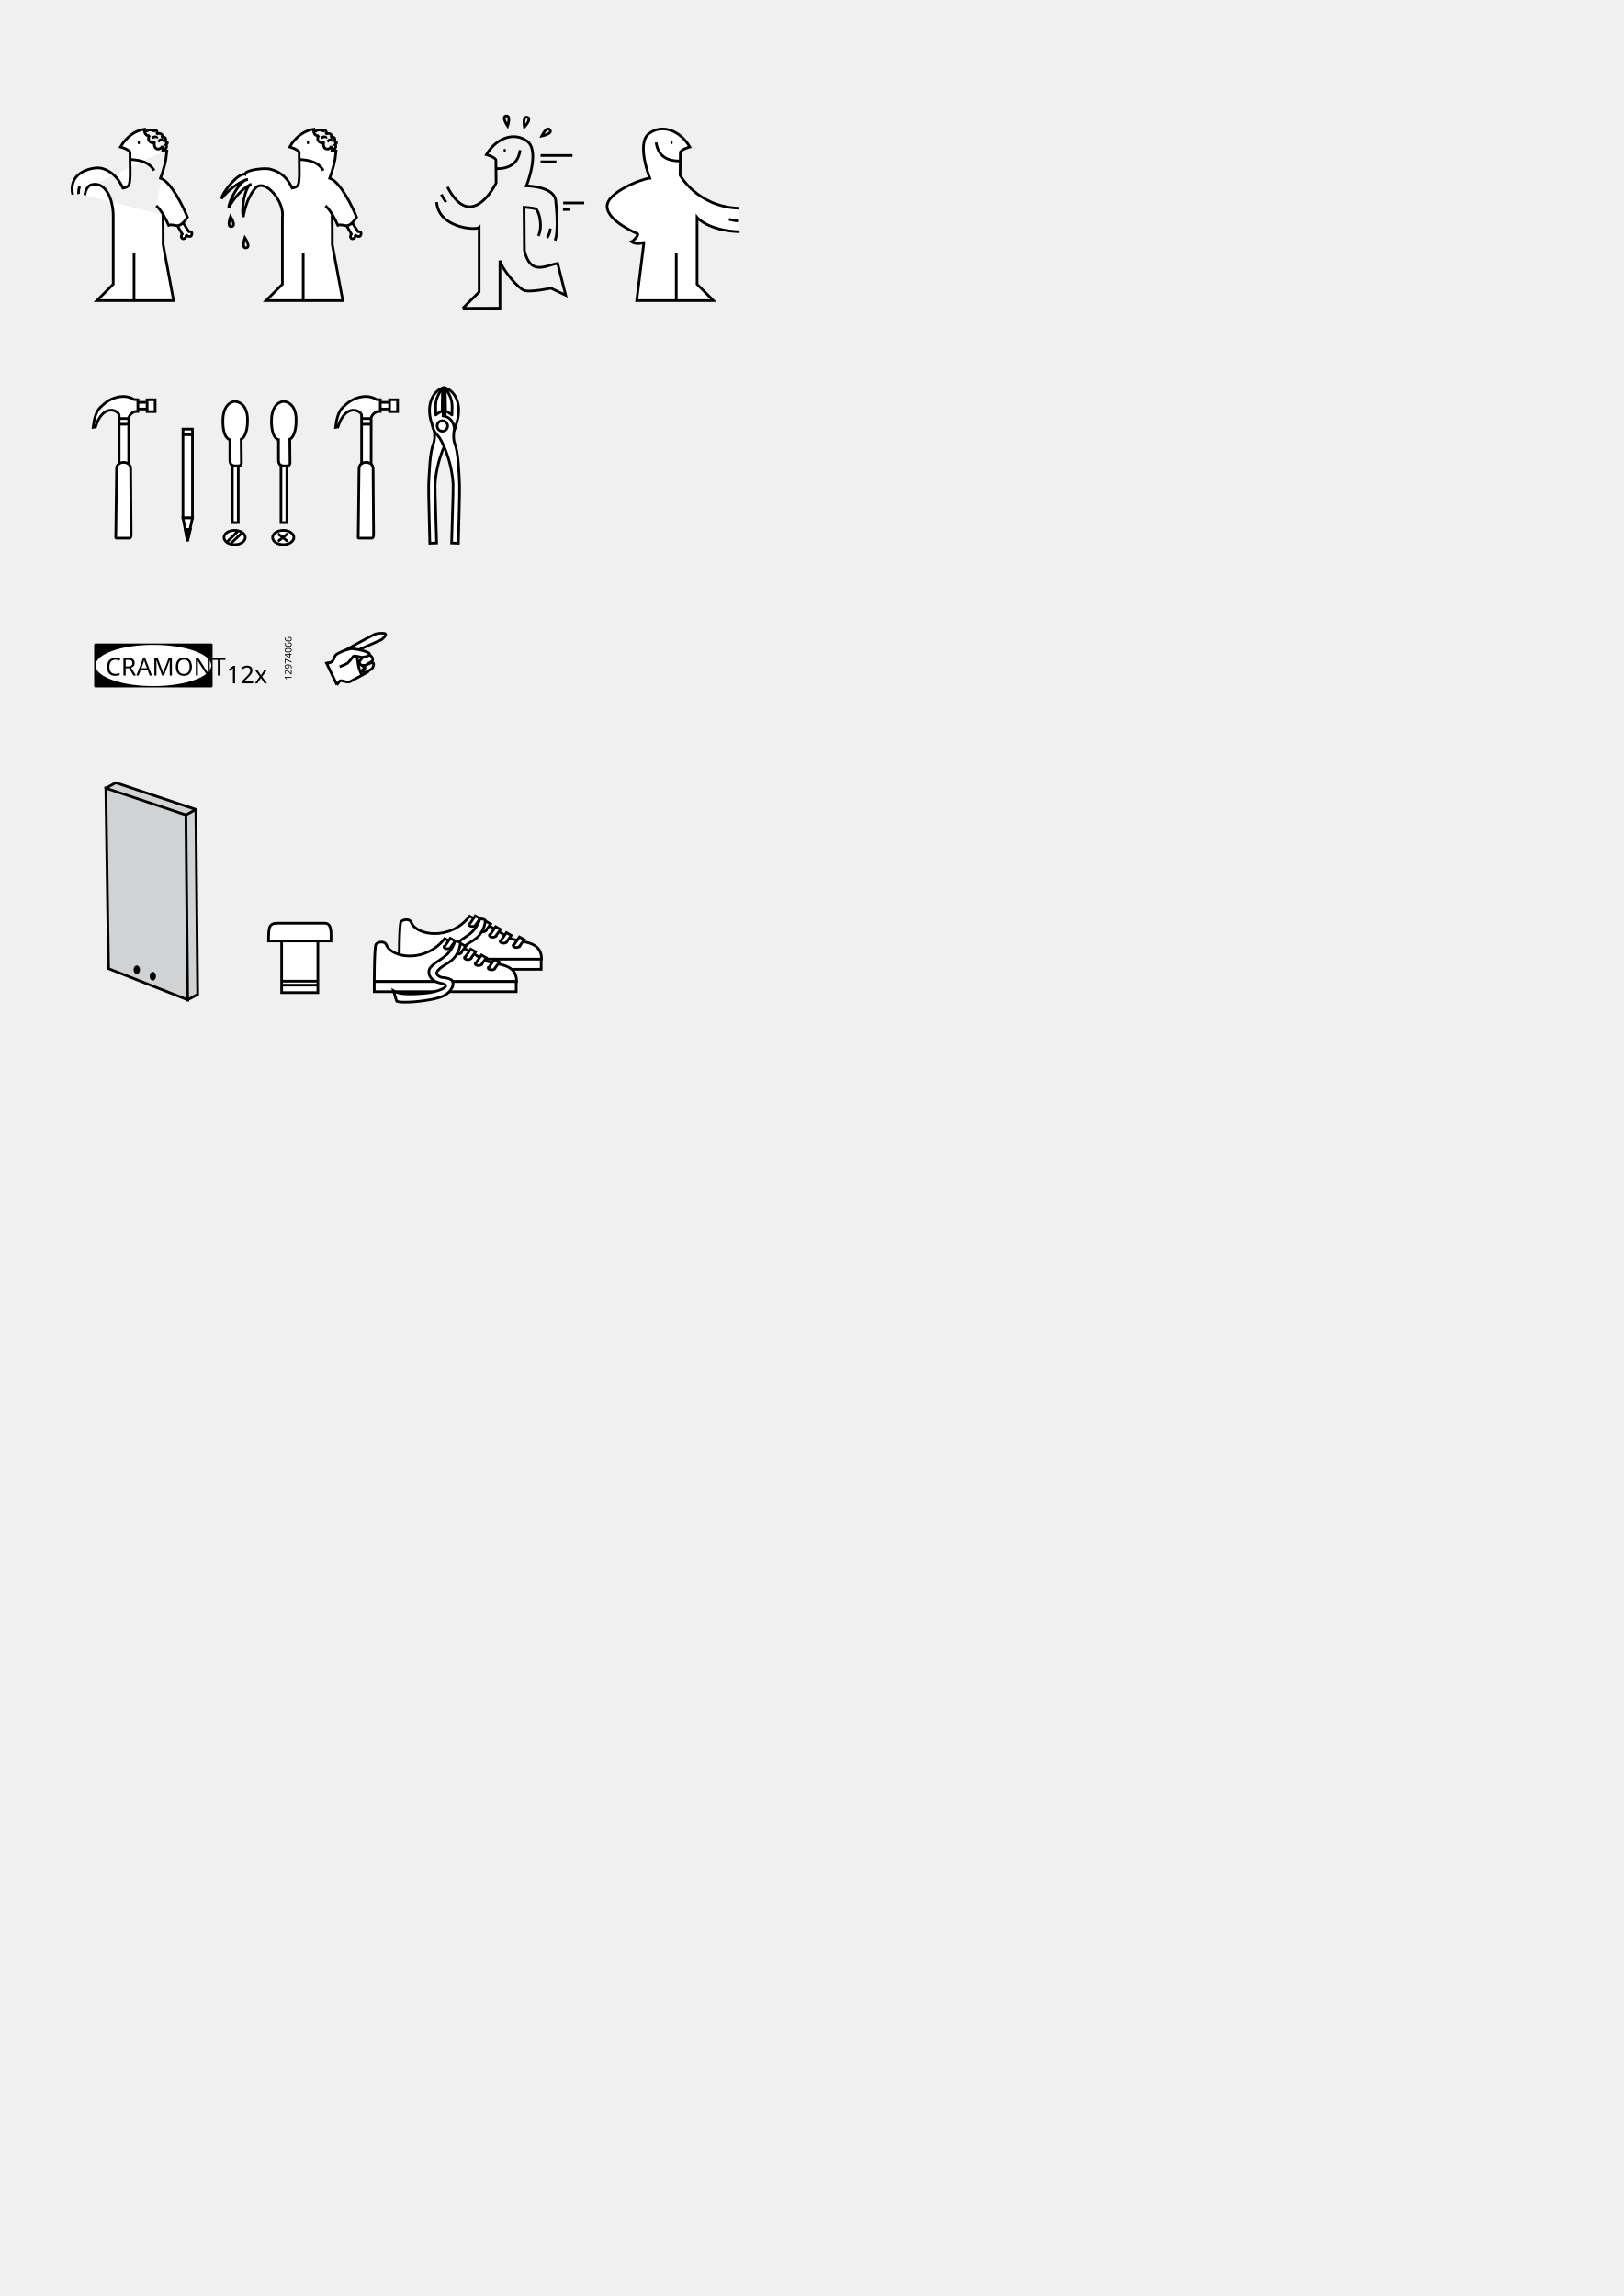
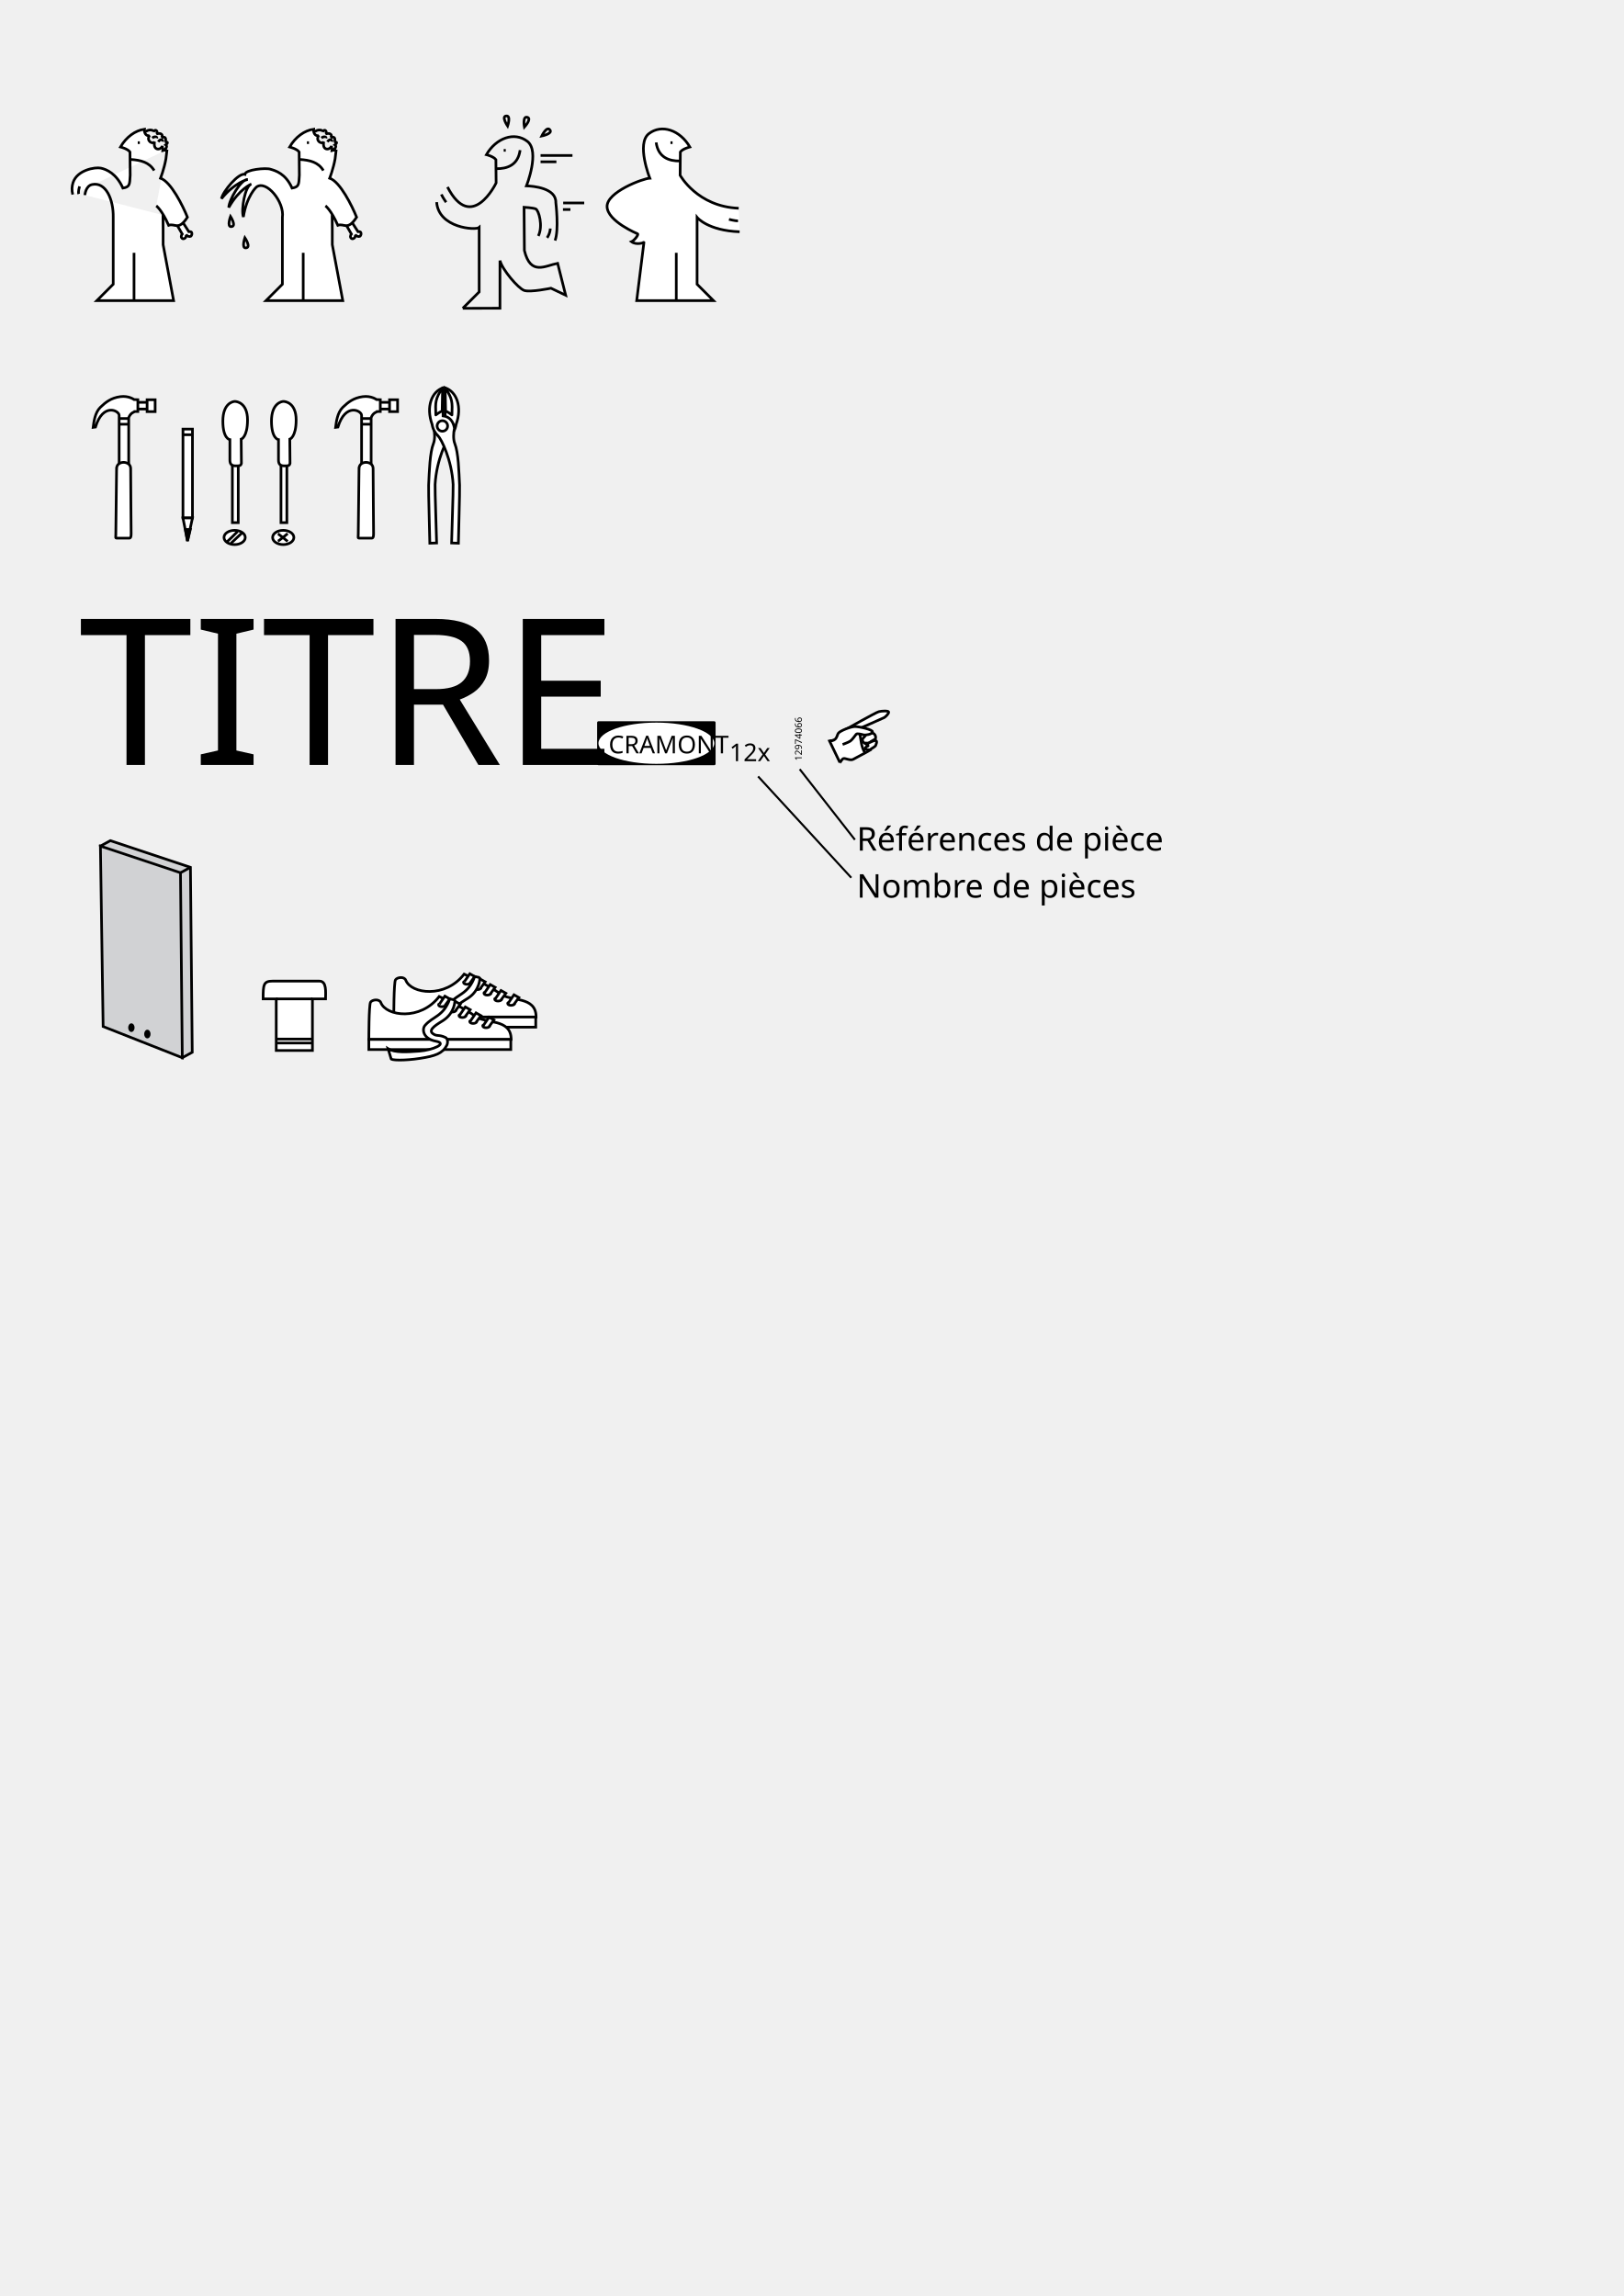
<svg xmlns="http://www.w3.org/2000/svg" xmlns:xlink="http://www.w3.org/1999/xlink" version="1.1" id="svg4518" width="210mm" height="297mm" viewBox="0 0 793.701 1122.52">
  <defs id="defs4522" />
  <g id="g4543" transform="translate(-121.4801,-1.059978)">
    <path id="path4528" d="m 483.012,114.375 c -15.588,-0.553 -20.784,-7.026 -20.784,-7.026 v 32.675 l 8.015,8.015 h -37.533 l 3.538,-28.468 c 0.205,0.021 -3.66,1.497 -6.08,-0.332 1.326,-0.545 3.655,-3.51 2.985,-3.869 0,0 -14.704,-6.08 -14.925,-13.267 -0.221,-7.186 17.689,-13.819 20.895,-13.93 0,0 -6.744,-16.915 -0.442,-21.779 6.302,-4.864 15.256,-1.658 20.01,6.523 0,0 -3.538,0.884 -4.643,2.432 l -0.111,11.387 c 0,0 8.402,15.367 28.634,16.141" style="fill:#ffffff;stroke:#000000;stroke-width:1.3;stroke-linecap:butt;stroke-linejoin:miter;stroke-miterlimit:4;stroke-dasharray:none;stroke-opacity:1" />
    <path id="path4530" d="m 482.238,109.069 c -1.437,0 -4.422,-0.774 -4.422,-0.774" style="fill:none;stroke:#000000;stroke-width:1.3;stroke-linecap:butt;stroke-linejoin:miter;stroke-miterlimit:4;stroke-dasharray:none;stroke-opacity:1" />
    <path id="path4532" d="M 452.056,147.984 V 124.657" style="fill:none;stroke:#000000;stroke-width:1.3;stroke-linecap:butt;stroke-linejoin:miter;stroke-miterlimit:4;stroke-dasharray:none;stroke-opacity:1" />
    <path id="path4534" d="m 453.936,79.772 c -5.417,0.111 -10.724,-1.769 -11.719,-9.065" style="fill:none;stroke:#000000;stroke-width:1.3;stroke-linecap:butt;stroke-linejoin:miter;stroke-miterlimit:4;stroke-dasharray:none;stroke-opacity:1" />
    <path id="path4536" d="m 449.225,70.81 h 1.016" style="fill:none;stroke:#000000;stroke-width:1.3;stroke-linecap:butt;stroke-linejoin:miter;stroke-miterlimit:4;stroke-dasharray:none;stroke-opacity:1" />
  </g>
  <g id="g4579" transform="translate(-570.7437,133.6305)">
    <rect y="63.071" x="637.076" height="3.283" width="5.922" id="rect4571" style="fill:#ffffff;stroke:#000000;stroke-width:1.3;stroke-miterlimit:4;stroke-dasharray:none" />
    <path id="path4563" d="M 628.985,94.771 V 69.442 c 0,-2.313 -7.876,-6.339 -11.57,5.707 l -1.139,0.156 c 0.351,-2.641 0.816,-7.12 3.513,-9.794 2.558,-2.466 5.18,-4.586 9.742,-5.215 4.104,-0.566 6.723,1.407 6.723,1.407 l 1.876,0.078 v 5.785 h -1.563 c -0.091,0.301 -1.882,0.383 -2.911,2.971 v 24.781 z" style="fill:#ffffff;stroke:#000000;stroke-width:1.3;stroke-linecap:butt;stroke-linejoin:miter;stroke-miterlimit:4;stroke-dasharray:none;stroke-opacity:1" />
    <path id="path4547" d="m 627.734,95.474 c 0,-4.143 6.879,-3.973 6.879,-0.078 0,6.394 0.235,29.315 0.235,31.817 0,2.502 -0.547,2.267 -1.642,2.267 h -4.769 c -1.563,0 -1.081,0.008 -1.081,-1.872 0,-1.88 0.377,-32.134 0.377,-32.134 z" style="fill:#ffffff;stroke:#000000;stroke-width:1.3;stroke-linecap:butt;stroke-linejoin:miter;stroke-miterlimit:4;stroke-dasharray:none;stroke-opacity:1" />
    <rect y="61.807" x="642.652" height="5.804" width="3.925" id="rect4565" style="fill:#ffffff;stroke:#000000;stroke-width:1.3;stroke-miterlimit:4;stroke-dasharray:none" />
    <path id="path4567" d="m 629.109,70.983 h 4.477" style="fill:#ffffff;stroke:#000000;stroke-width:1.3;stroke-linecap:butt;stroke-linejoin:miter;stroke-miterlimit:4;stroke-dasharray:none;stroke-opacity:1" />
    <path style="fill:#ffffff;stroke:#000000;stroke-width:1.3;stroke-linecap:butt;stroke-linejoin:miter;stroke-miterlimit:4;stroke-dasharray:none;stroke-opacity:1" d="m 629.109,73.774 h 4.477" id="path4569" />
  </g>
  <g id="g4593" transform="translate(-505.0118,134.434)">
    <rect y="75.35" x="594.45" height="43.448" width="4.643" id="rect4581" style="fill:#ffffff;stroke:#000000;stroke-width:1.3;stroke-miterlimit:4;stroke-dasharray:none" />
    <path id="path4583" d="m 599.093,118.798 -2.432,11.277 -2.211,-11.277 z" style="fill:#ffffff;stroke:#000000;stroke-width:1.3;stroke-linecap:butt;stroke-linejoin:miter;stroke-miterlimit:4;stroke-dasharray:none;stroke-opacity:1" />
    <path id="path4585" d="m 595.666,124.436 h 2.377 l -1.382,5.638 z" style="fill:#000000;stroke:#000000;stroke-width:1.3;stroke-linecap:butt;stroke-linejoin:miter;stroke-miterlimit:4;stroke-dasharray:none;stroke-opacity:1" />
    <path id="path4587" d="m 594.782,78.114 h 4.035" style="fill:none;stroke:#000000;stroke-width:1.3;stroke-linecap:butt;stroke-linejoin:miter;stroke-miterlimit:4;stroke-dasharray:none;stroke-opacity:1" />
  </g>
  <g id="g4610" transform="translate(-446.7602,297.9515)">
    <path id="path4597" d="m 560.345,-70.63 v 28.191 h 2.874 v -28.965 z" style="fill:#ffffff;stroke:#000000;stroke-width:1.3;stroke-linecap:butt;stroke-linejoin:miter;stroke-miterlimit:4;stroke-dasharray:none;stroke-opacity:1" />
    <ellipse ry="3.482" rx="5.196" cy="-35.188" cx="561.45" id="path4599" style="fill:#ffffff;stroke:#000000;stroke-width:1.3;stroke-miterlimit:4;stroke-dasharray:none" />
    <path id="path4601" d="m 557.581,-33.032 c 0.553,-0.221 5.307,-5.085 5.307,-5.085" style="fill:#ffffff;stroke:#000000;stroke-width:1.3;stroke-linecap:butt;stroke-linejoin:miter;stroke-miterlimit:4;stroke-dasharray:none;stroke-opacity:1" />
    <path id="path4603" d="m 559.681,-32.368 5.417,-5.085" style="fill:#ffffff;stroke:#000000;stroke-width:1.3;stroke-linecap:butt;stroke-linejoin:miter;stroke-miterlimit:4;stroke-dasharray:none;stroke-opacity:1" />
    <path id="path4595" d="m 564.767,-71.404 -0.111,-11.829 c 0,0 3.096,-0.995 3.096,-9.397 0,-8.402 -5.307,-9.065 -6.191,-9.065 -0.884,0 -5.859,0.884 -5.859,9.618 0,8.734 3.427,9.065 3.427,9.065 0,0 0,7.739 0,9.95 0,2.211 0.995,2.874 2.874,2.874 1.879,0 2.438,0.002 2.764,-1.216 z" style="fill:#ffffff;stroke:#000000;stroke-width:1.3;stroke-linecap:butt;stroke-linejoin:miter;stroke-miterlimit:4;stroke-dasharray:none;stroke-opacity:1" />
  </g>
  <g id="g5073" transform="translate(-436.9104,297.1698)">
    <path style="fill:#ffffff;stroke:#000000;stroke-width:1.3;stroke-linecap:butt;stroke-linejoin:miter;stroke-miterlimit:4;stroke-dasharray:none;stroke-opacity:1" d="m 574.26,-69.849 v 28.191 h 2.874 v -28.965 z" id="path4612" />
    <ellipse style="fill:#ffffff;stroke:#000000;stroke-width:1.3;stroke-miterlimit:4;stroke-dasharray:none" id="ellipse4614" cx="575.365" cy="-34.406" rx="5.196" ry="3.482" />
    <path style="fill:#ffffff;stroke:#000000;stroke-width:1.3;stroke-linecap:butt;stroke-linejoin:miter;stroke-miterlimit:4;stroke-dasharray:none;stroke-opacity:1" d="m 572.767,-32.582 c 0.553,-0.221 4.754,-3.704 4.754,-3.704" id="path4616" />
    <path style="fill:#ffffff;stroke:#000000;stroke-width:1.3;stroke-linecap:butt;stroke-linejoin:miter;stroke-miterlimit:4;stroke-dasharray:none;stroke-opacity:1" d="m 578.682,-70.622 -0.111,-11.829 c 0,0 3.096,-0.995 3.096,-9.397 0,-8.402 -5.307,-9.065 -6.191,-9.065 -0.884,0 -5.859,0.884 -5.859,9.618 0,8.734 3.427,9.065 3.427,9.065 0,0 0,7.739 0,9.95 0,2.211 0.995,2.874 2.874,2.874 1.879,0 2.438,0.002 2.764,-1.216 z" id="path4620" />
    <path id="path4624" d="m 572.767,-36.182 c 0.553,0.221 4.754,3.704 4.754,3.704" style="fill:#ffffff;stroke:#000000;stroke-width:1.3;stroke-linecap:butt;stroke-linejoin:miter;stroke-miterlimit:4;stroke-dasharray:none;stroke-opacity:1" />
  </g>
-   <g id="g4792" transform="translate(-398.3355,520.6396)">
+   <g id="g4792" transform="translate(-400.9888,548.9415)">
    <use x="0" y="0" xlink:href="#g4694" id="use4744" transform="translate(12.19509,-10.94431)" width="100%" height="100%" />
    <g transform="translate(-7.504671,4.690419)" id="g4694" style="fill:#ffffff">
      <path style="fill:#ffffff;stroke:#000000;stroke-width:1.3;stroke-linecap:butt;stroke-linejoin:miter;stroke-miterlimit:4;stroke-dasharray:none;stroke-opacity:1" d="m 588.79,-45.455 c 0,0 0,-16.937 0.837,-18.207 0.837,-1.27 4.268,-1.728 5.025,0.212 2.614,6.695 19.373,8.963 28.525,-2.988 4.971,2.463 12.409,5.73 17.598,9.638 5.133,3.866 17.58,0.926 17.58,11.345 z" id="path4676" />
      <path style="fill:#ffffff;stroke:#000000;stroke-width:1.3;stroke-miterlimit:4;stroke-dasharray:none" d="m 588.79,-45.455 h 69.39 v 4.95 h -69.39 z" id="path4678" />
      <g id="g4684" style="fill:#ffffff;stroke-width:1.3;stroke-miterlimit:4;stroke-dasharray:none">
        <path id="path4680" d="m 622.949,-62.228 3.007,-4.381 2.396,1.348 -2.437,3.338" style="fill:#ffffff;stroke:#000000;stroke-width:1.3;stroke-linecap:butt;stroke-linejoin:miter;stroke-miterlimit:4;stroke-dasharray:none;stroke-opacity:1" />
        <path id="path4682" d="m 626.272,-62.321 c 0,0.496 -0.844,0.868 -1.753,0.868 m 0,0 c -0.909,-1e-6 -1.646,-0.402 -1.646,-0.898 0,-0.197 0.116,-0.379 0.314,-0.527" style="fill:#ffffff;stroke:#000000;stroke-width:1.3;stroke-miterlimit:4;stroke-dasharray:none" />
      </g>
      <g id="use4686" style="fill:#ffffff;stroke-width:1.3;stroke-miterlimit:4;stroke-dasharray:none" transform="translate(5.113134,2.598025)">
        <path id="path4702" d="m 622.949,-62.228 3.007,-4.381 2.396,1.348 -2.437,3.338" style="fill:#ffffff;stroke:#000000;stroke-width:1.3;stroke-linecap:butt;stroke-linejoin:miter;stroke-miterlimit:4;stroke-dasharray:none;stroke-opacity:1" />
        <path id="path4704" d="m 626.272,-62.321 c 0,0.496 -0.844,0.868 -1.753,0.868 m 0,0 c -0.909,-1e-6 -1.646,-0.402 -1.646,-0.898 0,-0.197 0.116,-0.379 0.314,-0.527" style="fill:none;stroke:#000000;stroke-width:1.3;stroke-miterlimit:4;stroke-dasharray:none" />
      </g>
      <g transform="translate(9.977521,5.278965)" id="use4688" style="fill:#ffffff;stroke-width:1.3;stroke-miterlimit:4;stroke-dasharray:none">
        <path style="fill:#ffffff;stroke:#000000;stroke-width:1.3;stroke-linecap:butt;stroke-linejoin:miter;stroke-miterlimit:4;stroke-dasharray:none;stroke-opacity:1" d="m 622.949,-62.228 3.007,-4.381 2.396,1.348 -2.437,3.338" id="path4714" />
        <path style="fill:none;stroke:#000000;stroke-width:1.3;stroke-miterlimit:4;stroke-dasharray:none" d="m 626.272,-62.321 c 0,0.496 -0.844,0.868 -1.753,0.868 m 0,0 c -0.909,-1e-6 -1.646,-0.402 -1.646,-0.898 0,-0.197 0.116,-0.379 0.314,-0.527" id="path4716" />
      </g>
      <g id="use4690" transform="translate(15.22885,8.181014)" style="fill:#ffffff;stroke-width:1.3;stroke-miterlimit:4;stroke-dasharray:none">
        <path id="path4726" d="m 622.949,-62.228 3.007,-4.381 2.396,1.348 -2.437,3.338" style="fill:#ffffff;stroke:#000000;stroke-width:1.3;stroke-linecap:butt;stroke-linejoin:miter;stroke-miterlimit:4;stroke-dasharray:none;stroke-opacity:1" />
        <path id="path4728" d="m 626.272,-62.321 c 0,0.496 -0.844,0.868 -1.753,0.868 m 0,0 c -0.909,-1e-6 -1.646,-0.402 -1.646,-0.898 0,-0.197 0.116,-0.379 0.314,-0.527" style="fill:none;stroke:#000000;stroke-width:1.3;stroke-miterlimit:4;stroke-dasharray:none" />
      </g>
      <g transform="translate(21.58572,10.28154)" id="use4692" style="fill:#ffffff;stroke-width:1.3;stroke-miterlimit:4;stroke-dasharray:none">
        <path style="fill:#ffffff;stroke:#000000;stroke-width:1.3;stroke-linecap:butt;stroke-linejoin:miter;stroke-miterlimit:4;stroke-dasharray:none;stroke-opacity:1" d="m 622.949,-62.228 3.007,-4.381 2.396,1.348 -2.437,3.338" id="path4738" />
        <path style="fill:none;stroke:#000000;stroke-width:1.3;stroke-miterlimit:4;stroke-dasharray:none" d="m 626.272,-62.321 c 0,0.496 -0.844,0.868 -1.753,0.868 m 0,0 c -0.909,-1e-6 -1.646,-0.402 -1.646,-0.898 0,-0.197 0.116,-0.379 0.314,-0.527" id="path4740" />
      </g>
      <path style="fill:#ffffff;stroke:#000000;stroke-width:1.3;stroke-linecap:butt;stroke-linejoin:miter;stroke-miterlimit:4;stroke-dasharray:none;stroke-opacity:1" d="m 628.352,-65.261 c -3.055,8.61 -8.353,8.527 -12.121,12.977 -1.6,1.89 -0.901,6.546 5.251,7.684 6.319,1.169 -1.807,4.427 -7.951,4.87 -5.79,0.418 -12.169,0.855 -15.321,-1.167 l 1.437,4.809 c -0.382,0.9 6.751,1.066 14.271,-0.123 7.257,-1.147 10.909,-2.33 12.964,-6.345 0.682,-1.333 0.501,-3.327 -0.647,-3.869 -3.384,-1.599 -4.174,-0.319 -6.246,-1.935 -2.572,-2.004 2.895,-4.897 5.141,-6.357 5.766,-3.749 5.95,-10.02 5.583,-10.06 z" id="path4746" />
    </g>
  </g>
-   <g style="fill:#ffffff" id="g4806" transform="translate(-541.5096,524.3667)">
+   <g style="fill:#ffffff" id="g4806" transform="translate(-544.1629,552.6685)">
    <path style="fill:#ffffff;stroke:#000000;stroke-width:1.3;stroke-linecap:butt;stroke-linejoin:miter;stroke-miterlimit:4;stroke-dasharray:none;stroke-opacity:1" d="m 672.786,-64.307 c 0,-6.885 0.169,-8.699 4.551,-8.699 h 22.923 c 3.708,0 3.038,5.414 3.038,8.699 h -6.409 v 25.224 h -17.698 v -25.224 z" id="path4794" />
    <path style="fill:#ffffff;stroke:#000000;stroke-width:1.3;stroke-linecap:butt;stroke-linejoin:miter;stroke-miterlimit:4;stroke-dasharray:none;stroke-opacity:1" d="m 679.481,-44.665 h 17.302" id="path4796" />
    <path style="fill:#ffffff;stroke:#000000;stroke-width:1.3;stroke-linecap:butt;stroke-linejoin:miter;stroke-miterlimit:4;stroke-dasharray:none;stroke-opacity:1" d="m 679.426,-42.73 h 17.468" id="path4798" />
    <path style="fill:#ffffff;stroke:#000000;stroke-width:1.3;stroke-linecap:butt;stroke-linejoin:miter;stroke-miterlimit:4;stroke-dasharray:none;stroke-opacity:1" d="m 679.191,-64.307 h 17.698" id="path4800" />
  </g>
  <g transform="matrix(-1,0,0,1,716.7764,2.698862)" id="g4848">
    <path id="path4822" style="fill:none;stroke:#000000;stroke-width:1.3;stroke-linecap:butt;stroke-linejoin:miter;stroke-miterlimit:4;stroke-dasharray:none;stroke-opacity:1" d="m 503.337,96.134 c -0.942,12.676 -19.127,13.879 -20.784,12.382 v 31.508 l 8.015,8.015 m 7.462,-59.312 c -11.716,22.645 -23.643,-1.642 -23.769,-1.99 l 0.111,-11.387 c 1.106,-1.548 4.643,-2.432 4.643,-2.432 -4.754,-8.181 -13.709,-11.387 -20.01,-6.523 -6.302,4.864 0.442,21.779 0.442,21.779 -3.206,0.111 -14.593,0.995 -14.372,8.181 0,0 -1.605,13.442 0.385,18.528 m 8.181,-2.211 c -2.432,-4.864 -0.221,-12.714 1.327,-13.267 1.548,-0.553 5.638,-0.774 5.638,-0.774 l -0.164,21.161 c -3.031,12.475 -10.194,7.385 -16.251,6.246 l -3.927,15.598 7.186,-3.427 c 0,0 10.06,2.101 13.045,1.106 2.985,-0.995 10.892,-10.347 11.887,-14.658 m -24.6,-15.634 c 0.111,2.543 1.548,4.533 1.548,4.533 m 20.221,-42.746 h 1.016 m 3.695,8.962 c -5.417,0.111 -10.724,-1.769 -11.719,-9.065 m 9.839,53.95 v 23.327 l 18.186,0.055 m 10.438,-55.702 c -0.514,1.342 -2.305,3.853 -2.305,3.853" />
    <path style="fill:none;stroke:#000000;stroke-width:1.3;stroke-linecap:butt;stroke-linejoin:miter;stroke-miterlimit:4;stroke-dasharray:none;stroke-opacity:1" d="m 469.384,54.002 c 2.417,0.272 -0.737,4.925 -0.737,4.925 0,0 -1.807,-5.313 0.737,-4.925 z" id="path4826" />
    <path id="path4828" d="m 447.974,60.797 c -1.531,1.89 3.981,2.992 3.981,2.992 0,0 -2.441,-5.053 -3.981,-2.992 z" style="fill:none;stroke:#000000;stroke-width:1.3;stroke-linecap:butt;stroke-linejoin:miter;stroke-miterlimit:4;stroke-dasharray:none;stroke-opacity:1" />
    <path style="fill:none;stroke:#000000;stroke-width:1.3;stroke-linecap:butt;stroke-linejoin:miter;stroke-miterlimit:4;stroke-dasharray:none;stroke-opacity:1" d="m 459.009,54.648 c -2.353,0.614 1.432,4.769 1.432,4.769 0,0 1.031,-5.517 -1.432,-4.769 z" id="path4830" />
    <path style="fill:none;stroke:#000000;stroke-width:1.3;stroke-linecap:butt;stroke-linejoin:miter;stroke-miterlimit:4;stroke-dasharray:none;stroke-opacity:1" d="M 452.535,73.314 H 436.947" id="path4832" />
    <path style="fill:none;stroke:#000000;stroke-width:1.3;stroke-linecap:butt;stroke-linejoin:miter;stroke-miterlimit:4;stroke-dasharray:none;stroke-opacity:1" d="m 452.535,76.41 h -7.739" id="path4834" />
    <path style="fill:none;stroke:#000000;stroke-width:1.3;stroke-linecap:butt;stroke-linejoin:miter;stroke-miterlimit:4;stroke-dasharray:none;stroke-opacity:1" d="M 441.48,96.531 H 431.198" id="path4836" />
    <path style="fill:none;stroke:#000000;stroke-width:1.3;stroke-linecap:butt;stroke-linejoin:miter;stroke-miterlimit:4;stroke-dasharray:none;stroke-opacity:1" d="m 441.59,99.737 h -3.648" id="path4838" />
  </g>
  <g transform="matrix(-1,0,0,1,600.2677,-1.059978)" id="g4862">
    <path style="fill:#ffffff;stroke:#000000;stroke-width:1.3;stroke-linecap:butt;stroke-linejoin:miter;stroke-miterlimit:4;stroke-dasharray:none;stroke-opacity:1" d="m 431.892,109.619 -3.401,5.863 c 0,0 0.86,1.016 0.274,1.876 -0.586,0.86 -1.563,0.274 -1.759,0 -0.195,-0.274 -0.704,-0.899 -0.313,-1.642 -0.625,0.938 -1.915,1.173 -2.384,0.86 -0.469,-0.313 -0.743,-1.407 -0.391,-1.915 0.352,-0.508 1.368,-0.352 1.368,-0.352 l 3.87,-6.019 z" id="path4878" />
    <path id="path4890" style="fill:#ffffff;stroke:#000000;stroke-width:1.3;stroke-linecap:butt;stroke-linejoin:miter;stroke-miterlimit:4;stroke-dasharray:none;stroke-opacity:1" d="m 435.929,74.199 c 0,0 2.266,1.382 2.322,-1.824 0.497,2.156 4.699,2.598 3.759,-2.045 0.829,1.548 4.312,-0.332 2.432,-3.096 0.94,0.553 2.764,-0.332 2.523,-3.017 4.434,0.622 8.849,3.75 11.725,8.7 0,0 -3.538,0.884 -4.643,2.432 l -0.111,11.387 c 0.283,4.46 0.076,5.7 3.558,6.29 3.18,-7.156 8.123,-8.505 10.497,-9.215 2.172,-0.843 12.376,0.163 12.546,2.464 3.175,-0.796 10.794,8.377 11.466,11.894 -6.627,-8.081 -12.825,-9.374 -12.825,-9.374 3.265,-0.238 9.195,10.107 9.253,13.687 -5.14,-9.099 -11.025,-11.438 -11.025,-11.438 3.143,0.915 5.093,12.679 3.898,16.054 -1.644,-10.321 -6.344,-14.564 -6.344,-14.564 -4.872,-3.718 -13.842,7.292 -12.733,14.813 v 32.675 l 8.015,8.015 h -37.533 l 5.123,-27.328 c -0.077,-1.516 0.079,-14.493 0.079,-14.493 m 3.283,-4.534 c 0,0 -2.736,1.954 -6.07,9.531 -3.152,-1.144 -4.701,2.913 -9.172,-3.96 2.175,-5.404 7.994,-17.302 13.168,-19.081 0,0 -1.781,-4.466 -2.657,-9.469 l -0.536,-4.507" />
    <path style="fill:none;stroke:#000000;stroke-width:1.3;stroke-linecap:butt;stroke-linejoin:miter;stroke-miterlimit:4;stroke-dasharray:none;stroke-opacity:1" d="m 453.936,79.012 c -5.243,0.295 -9.316,1.406 -11.719,5.417" id="path4858" />
    <path style="fill:none;stroke:#000000;stroke-width:1.3;stroke-linecap:butt;stroke-linejoin:miter;stroke-miterlimit:4;stroke-dasharray:none;stroke-opacity:1" d="m 449.225,70.81 h 1.016" id="path4860" />
    <path style="fill:none;stroke:#000000;stroke-width:1.3;stroke-linecap:butt;stroke-linejoin:miter;stroke-miterlimit:4;stroke-dasharray:none;stroke-opacity:1" d="m 446.376,65.52 c -1.161,-1.327 -3.925,-1.106 -3.869,0 -0.94,-1.935 -2.432,0.055 -1.382,1.05 -2.487,-0.884 -3.482,0.719 -2.487,1.714 -2.874,-0.884 -2.045,1.99 -1.714,2.156 -2.487,-0.166 -0.387,1.437 -0.387,1.437 -1.327,0.829 0.774,3.096 2.156,2.93" id="path4880" />
    <path style="fill:none;stroke:#000000;stroke-width:1.3;stroke-linecap:butt;stroke-linejoin:miter;stroke-miterlimit:4;stroke-dasharray:none;stroke-opacity:1" d="m 443.17,68.505 c -1.327,-0.995 -2.487,-0.497 -2.266,0.166" id="path4882" />
    <path style="fill:none;stroke:#000000;stroke-width:1.3;stroke-linecap:butt;stroke-linejoin:miter;stroke-miterlimit:4;stroke-dasharray:none;stroke-opacity:1" d="m 440.24,70.385 c -1.603,-2.101 -2.322,-0.497 -2.211,-0.055" id="path4886" />
    <path style="fill:none;stroke:#000000;stroke-width:1.3;stroke-linecap:butt;stroke-linejoin:miter;stroke-miterlimit:4;stroke-dasharray:none;stroke-opacity:1" d="M 452.056,147.984 V 124.657" id="path4856" />
    <path id="path4903" d="m 487.115,111.854 c 2.411,0.322 0.48,-4.957 0.48,-4.957 0,0 -3.042,4.716 -0.48,4.957 z" style="fill:none;stroke:#000000;stroke-width:1.3;stroke-linecap:butt;stroke-linejoin:miter;stroke-miterlimit:4;stroke-dasharray:none;stroke-opacity:1" />
    <path id="path4922" d="m 479.977,122.247 c 2.403,0.375 0.589,-4.945 0.589,-4.945 0,0 -3.145,4.648 -0.589,4.945 z" style="fill:none;stroke:#000000;stroke-width:1.3;stroke-linecap:butt;stroke-linejoin:miter;stroke-miterlimit:4;stroke-dasharray:none;stroke-opacity:1" />
  </g>
  <g id="g4946" transform="matrix(-1,0,0,1,517.5731,-1.059978)">
    <path id="path4926" d="m 431.892,109.619 -3.401,5.863 c 0,0 0.86,1.016 0.274,1.876 -0.586,0.86 -1.563,0.274 -1.759,0 -0.195,-0.274 -0.704,-0.899 -0.313,-1.642 -0.625,0.938 -1.915,1.173 -2.384,0.86 -0.469,-0.313 -0.743,-1.407 -0.391,-1.915 0.352,-0.508 1.368,-0.352 1.368,-0.352 l 3.87,-6.019 z" style="fill:#ffffff;stroke:#000000;stroke-width:1.3;stroke-linecap:butt;stroke-linejoin:miter;stroke-miterlimit:4;stroke-dasharray:none;stroke-opacity:1" />
    <path d="m 441.195,101.684 c 0,0 -2.736,1.954 -6.07,9.531 -3.152,-1.144 -4.701,2.913 -9.172,-3.96 2.175,-5.404 7.994,-17.302 13.168,-19.081 0,0 -1.781,-4.466 -2.657,-9.469 l -0.536,-4.507 m 1.983,32.019 c 0,0 -0.156,12.977 -0.079,14.493 l -5.123,27.328 h 37.533 l -8.015,-8.015 v -32.675 c -0.179,-8.814 3.651,-17.454 10.279,-16.082 3.272,0.677 3.568,5.18 3.568,5.18 M 435.929,74.199 c 0,0 2.266,1.382 2.322,-1.824 0.497,2.156 4.699,2.598 3.759,-2.045 0.829,1.548 4.312,-0.332 2.432,-3.096 0.94,0.553 2.764,-0.332 2.523,-3.017 4.434,0.622 8.849,3.75 11.725,8.7 0,0 -3.538,0.884 -4.643,2.432 l -0.111,11.387 c 0.283,4.46 0.076,5.7 3.558,6.29 3.18,-7.156 8.047,-9.177 10.773,-9.767 2.858,-0.619 11.595,0.935 13.596,7.052 0.622,1.902 0.676,3.855 0.151,5.861" style="fill:#ffffff;stroke:#000000;stroke-width:1.3;stroke-linecap:butt;stroke-linejoin:miter;stroke-miterlimit:4;stroke-dasharray:none;stroke-opacity:1" id="path4928" />
    <path id="path4930" d="m 453.936,79.012 c -5.243,0.295 -9.316,1.406 -11.719,5.417" style="fill:none;stroke:#000000;stroke-width:1.3;stroke-linecap:butt;stroke-linejoin:miter;stroke-miterlimit:4;stroke-dasharray:none;stroke-opacity:1" />
    <path id="path4932" d="m 449.225,70.81 h 1.016" style="fill:none;stroke:#000000;stroke-width:1.3;stroke-linecap:butt;stroke-linejoin:miter;stroke-miterlimit:4;stroke-dasharray:none;stroke-opacity:1" />
    <path id="path4934" d="m 446.376,65.52 c -1.161,-1.327 -3.925,-1.106 -3.869,0 -0.94,-1.935 -2.432,0.055 -1.382,1.05 -2.487,-0.884 -3.482,0.719 -2.487,1.714 -2.874,-0.884 -2.045,1.99 -1.714,2.156 -2.487,-0.166 -0.387,1.437 -0.387,1.437 -1.327,0.829 0.774,3.096 2.156,2.93" style="fill:none;stroke:#000000;stroke-width:1.3;stroke-linecap:butt;stroke-linejoin:miter;stroke-miterlimit:4;stroke-dasharray:none;stroke-opacity:1" />
    <path id="path4936" d="m 443.17,68.505 c -1.327,-0.995 -2.487,-0.497 -2.266,0.166" style="fill:none;stroke:#000000;stroke-width:1.3;stroke-linecap:butt;stroke-linejoin:miter;stroke-miterlimit:4;stroke-dasharray:none;stroke-opacity:1" />
    <path id="path4938" d="m 440.24,70.385 c -1.603,-2.101 -2.322,-0.497 -2.211,-0.055" style="fill:none;stroke:#000000;stroke-width:1.3;stroke-linecap:butt;stroke-linejoin:miter;stroke-miterlimit:4;stroke-dasharray:none;stroke-opacity:1" />
    <path id="path4940" d="M 452.056,147.984 V 124.657" style="fill:none;stroke:#000000;stroke-width:1.3;stroke-linecap:butt;stroke-linejoin:miter;stroke-miterlimit:4;stroke-dasharray:none;stroke-opacity:1" />
    <path style="fill:none;stroke:#000000;stroke-width:1.3;stroke-linecap:butt;stroke-linejoin:miter;stroke-miterlimit:4;stroke-dasharray:none;stroke-opacity:1" d="m 479.083,95.899 c 0.43,-1.173 -0.43,-3.713 -0.43,-3.713" id="path4948" />
  </g>
  <g transform="translate(-452.2324,133.6305)" id="g4962">
    <rect style="fill:#ffffff;stroke:#000000;stroke-width:1.3;stroke-miterlimit:4;stroke-dasharray:none" id="rect4950" width="5.922" height="3.283" x="637.076" y="63.071" />
    <path style="fill:#ffffff;stroke:#000000;stroke-width:1.3;stroke-linecap:butt;stroke-linejoin:miter;stroke-miterlimit:4;stroke-dasharray:none;stroke-opacity:1" d="M 628.985,94.771 V 69.442 c 0,-2.313 -7.876,-6.339 -11.57,5.707 l -1.139,0.156 c 0.351,-2.641 0.816,-7.12 3.513,-9.794 2.558,-2.466 5.18,-4.586 9.742,-5.215 4.104,-0.566 6.723,1.407 6.723,1.407 l 1.876,0.078 v 5.785 h -1.563 c -0.091,0.301 -1.882,0.383 -2.911,2.971 v 24.781 z" id="path4952" />
    <path style="fill:#ffffff;stroke:#000000;stroke-width:1.3;stroke-linecap:butt;stroke-linejoin:miter;stroke-miterlimit:4;stroke-dasharray:none;stroke-opacity:1" d="m 627.734,95.474 c 0,-4.143 6.879,-3.973 6.879,-0.078 0,6.394 0.235,29.315 0.235,31.817 0,2.502 -0.547,2.267 -1.642,2.267 h -4.769 c -1.563,0 -1.081,0.008 -1.081,-1.872 0,-1.88 0.377,-32.134 0.377,-32.134 z" id="path4954" />
    <rect style="fill:#ffffff;stroke:#000000;stroke-width:1.3;stroke-miterlimit:4;stroke-dasharray:none" id="rect4956" width="3.925" height="5.804" x="642.652" y="61.807" />
    <path style="fill:#ffffff;stroke:#000000;stroke-width:1.3;stroke-linecap:butt;stroke-linejoin:miter;stroke-miterlimit:4;stroke-dasharray:none;stroke-opacity:1" d="m 629.109,70.983 h 4.477" id="path4958" />
    <path id="path4960" d="m 629.109,73.774 h 4.477" style="fill:#ffffff;stroke:#000000;stroke-width:1.3;stroke-linecap:butt;stroke-linejoin:miter;stroke-miterlimit:4;stroke-dasharray:none;stroke-opacity:1" />
  </g>
  <g id="g5006" transform="translate(-566.9913,281.8478)">
    <path id="path4964" d="m 777.106,-16.275 c 0,-1.931 -0.731,-25.526 -0.589,-28.397 0.336,-6.762 0.561,-15.884 2.375,-20.402 0.796,-1.983 0.621,-5.36 0.135,-7.392 0.581,-3.359 2.307,-5.63 5.566,-6.074 v -13.709 c 5.579,1.882 8.447,9.28 5.351,17.903 -0.349,2.307 -1.422,4.187 -2.932,5.637 -1.511,1.45 -6.669,11.575 -7.337,23.712 -0.136,2.462 0.729,26.038 0.748,28.611 z" style="fill:#ffffff;stroke:#000000;stroke-width:1.3;stroke-linecap:butt;stroke-linejoin:miter;stroke-miterlimit:4;stroke-dasharray:none;stroke-opacity:1" />
    <path id="path4966" d="m 784.813,-80.752 c 0.663,-0.111 3.096,1.769 3.096,1.769 0.221,-6.302 0.332,-7.849 -3.317,-13.267 z" style="fill:#ffffff;stroke:#000000;stroke-width:1.3;stroke-linecap:butt;stroke-linejoin:round;stroke-miterlimit:4;stroke-dasharray:none;stroke-opacity:1" />
    <circle r="2.57" cy="-73.589" cx="784.697" id="path4978" style="fill:#ffffff;stroke:#000000;stroke-width:1.3;stroke-linejoin:round;stroke-miterlimit:4;stroke-dasharray:none" />
    <use height="100%" width="100%" transform="matrix(-1,0,0,1,1568.163,0)" id="use4994" xlink:href="#path4964" y="0" x="0" />
    <use height="100%" width="100%" transform="matrix(-1,0,0,1,1567.932,0)" id="use4996" xlink:href="#path4966" y="0" x="0" />
    <use height="100%" width="100%" transform="matrix(-1,0,0,1,1567.932,0)" id="use4998" xlink:href="#path4978" y="0" x="0" />
  </g>
-   <g id="g5035" transform="translate(-769.6175,367.2134)">
+   <g id="g5035" transform="translate(-523.7448,405.2441)">
    <rect y="-51.961" x="816.289" height="20.169" width="56.598" id="rect5008" style="fill:#000000;stroke:#000000;stroke-width:1.3;stroke-linejoin:round;stroke-miterlimit:4;stroke-dasharray:none" />
    <ellipse ry="10.084" rx="28.299" cy="-41.877" cx="844.588" id="path5010" style="fill:#ffffff;stroke:none;stroke-width:1.3;stroke-linejoin:round;stroke-miterlimit:4;stroke-dasharray:none" />
    <text id="text5014" y="-36.936" x="821.216" style="font-style:normal;font-weight:normal;font-size:40px;line-height:1.25;font-family:sans-serif;letter-spacing:0px;word-spacing:0px;fill:#000000;fill-opacity:1;stroke:none" xml:space="preserve">
      <tspan style="font-style:normal;font-variant:normal;font-weight:normal;font-stretch:normal;font-size:12px;font-family:Impact;-inkscape-font-specification:Impact" y="-36.936" x="821.216" id="tspan5012">CRAMONT</tspan>
    </text>
  </g>
-   <text xml:space="preserve" style="font-style:normal;font-weight:normal;font-size:16px;line-height:1.25;font-family:sans-serif;letter-spacing:0px;word-spacing:0px;fill:#000000;fill-opacity:1;stroke:none" x="110.635" y="334.1" id="text5077">
-     <tspan id="tspan5075" x="110.635" y="334.1" style="font-size:12px">12x</tspan>
+   <text xml:space="preserve" style="font-style:normal;font-weight:normal;font-size:16px;line-height:1.25;font-family:sans-serif;letter-spacing:0px;word-spacing:0px;fill:#000000;fill-opacity:1;stroke:none" x="356.508" y="372.13" id="text5077">
+     <tspan id="tspan5075" x="356.508" y="372.13" style="font-size:12px">12x</tspan>
  </text>
-   <text id="text5081" y="142.549" x="-332.567" style="font-style:normal;font-weight:normal;font-size:16px;line-height:1.25;font-family:sans-serif;letter-spacing:0px;word-spacing:0px;fill:#000000;fill-opacity:1;stroke:none" xml:space="preserve" transform="rotate(-90)">
-     <tspan style="font-size:4.667px" y="142.549" x="-332.567" id="tspan5079">12974066</tspan>
+   <text id="text5081" y="391.959" x="-371.924" style="font-style:normal;font-weight:normal;font-size:16px;line-height:1.25;font-family:sans-serif;letter-spacing:0px;word-spacing:0px;fill:#000000;fill-opacity:1;stroke:none" xml:space="preserve" transform="rotate(-90)">
+     <tspan style="font-size:4.667px" y="391.959" x="-371.924" id="tspan5079">12974066</tspan>
  </text>
-   <path id="path5085" d="m 56.604,382.691 39.136,13.045 0.884,90.433 -4.864,2.653 -40.021,-103.479 z" style="fill:#d1d2d4;fill-opacity:1;stroke:#000000;stroke-width:1.3;stroke-linecap:butt;stroke-linejoin:miter;stroke-miterlimit:4;stroke-dasharray:none;stroke-opacity:1" />
-   <path style="fill:#d1d2d4;fill-opacity:1;stroke:#000000;stroke-width:1.3;stroke-linecap:butt;stroke-linejoin:miter;stroke-miterlimit:4;stroke-dasharray:none;stroke-opacity:1" d="m 51.739,385.344 39.136,13.045 0.884,90.433 -38.694,-15.256 z" id="path5083" />
-   <path style="fill:none;stroke:#000000;stroke-width:1.3;stroke-linecap:butt;stroke-linejoin:miter;stroke-miterlimit:4;stroke-dasharray:none;stroke-opacity:1" d="m 95.74,395.736 -4.864,2.653" id="path5087" />
-   <ellipse style="fill:#000000;fill-opacity:1;stroke:none;stroke-width:1.3;stroke-linejoin:round;stroke-miterlimit:4;stroke-dasharray:none" id="path5089" cx="66.874" cy="474.119" rx="1.563" ry="2.111" />
-   <ellipse ry="2.111" rx="1.563" cy="477.246" cx="74.691" id="ellipse5091" style="fill:#000000;fill-opacity:1;stroke:none;stroke-width:1.3;stroke-linejoin:round;stroke-miterlimit:4;stroke-dasharray:none" />
-   <g id="g5111" transform="translate(-22.57947,-318.4262)">
+   <path id="path5085" d="m 53.95,410.993 39.136,13.045 0.884,90.433 -4.864,2.653 -40.021,-103.479 z" style="fill:#d1d2d4;fill-opacity:1;stroke:#000000;stroke-width:1.3;stroke-linecap:butt;stroke-linejoin:miter;stroke-miterlimit:4;stroke-dasharray:none;stroke-opacity:1" />
+   <path style="fill:#d1d2d4;fill-opacity:1;stroke:#000000;stroke-width:1.3;stroke-linecap:butt;stroke-linejoin:miter;stroke-miterlimit:4;stroke-dasharray:none;stroke-opacity:1" d="m 49.086,413.646 39.136,13.045 0.884,90.433 -38.694,-15.256 z" id="path5083" />
+   <path style="fill:none;stroke:#000000;stroke-width:1.3;stroke-linecap:butt;stroke-linejoin:miter;stroke-miterlimit:4;stroke-dasharray:none;stroke-opacity:1" d="m 93.087,424.038 -4.864,2.653" id="path5087" />
+   <ellipse style="fill:#000000;fill-opacity:1;stroke:none;stroke-width:1.3;stroke-linejoin:round;stroke-miterlimit:4;stroke-dasharray:none" id="path5089" cx="64.22" cy="502.42" rx="1.563" ry="2.111" />
+   <ellipse ry="2.111" rx="1.563" cy="505.547" cx="72.038" id="ellipse5091" style="fill:#000000;fill-opacity:1;stroke:none;stroke-width:1.3;stroke-linejoin:round;stroke-miterlimit:4;stroke-dasharray:none" />
+   <g id="g5111" transform="translate(223.2932,-280.3955)">
    <path d="m 195.202,637.265 c 0,0 13.013,-5.642 13.717,-6.033 0.704,-0.391 2.345,-2.033 2.189,-2.736 -0.156,-0.704 -3.361,-0.547 -4.847,-0.156 -1.485,0.391 -16.26,8.755 -16.26,8.755 -2.752,5.493 -5.265,5.03 -7.817,5.55 l 5.081,10.553 m 0,0 c 0.313,-0.156 0.938,-1.642 1.72,-1.954 0.782,-0.313 3.44,1.173 4.769,0.391 1.329,-0.782 6.567,-3.44 8.443,-4.612 -1.291,-3.917 -0.758,-9 -6.994,-9.758" style="fill:#ffffff;stroke:#000000;stroke-width:1.3;stroke-linecap:butt;stroke-linejoin:miter;stroke-miterlimit:4;stroke-dasharray:none;stroke-opacity:1" id="path5101" />
    <path id="path5097" d="m 202.821,638.658 c 2.033,0.391 2.033,2.423 1.876,2.814 -0.156,0.391 -2.267,1.329 -2.736,1.876 -0.469,0.547 -1.954,0.313 -2.58,0.313 -0.625,0 -1.72,-1.563 -0.625,-2.502 1.094,-0.938 1.954,-2.971 1.954,-2.971 z" style="fill:#ffffff;stroke:#000000;stroke-width:1.3;stroke-linecap:butt;stroke-linejoin:miter;stroke-miterlimit:4;stroke-dasharray:none;stroke-opacity:1" />
    <path id="path5093" d="m 182.184,642.645 c 3.674,0.078 3.518,-2.58 4.3,-3.752 0.782,-1.173 6.098,-3.283 8.13,-3.283 2.033,0 8.912,1.485 8.599,2.658 -0.313,1.173 -3.44,1.642 -4.378,1.407 -0.938,-0.235 -3.127,-0.86 -3.596,-0.313 -0.469,0.547 -1.954,2.736 -2.892,3.361 -0.938,0.625 -3.752,1.642 -3.752,1.642" style="fill:#ffffff;stroke:#000000;stroke-width:1.3;stroke-linecap:butt;stroke-linejoin:miter;stroke-miterlimit:4;stroke-dasharray:none;stroke-opacity:1" />
    <path id="path5099" d="m 201.961,643.349 c 4.239,-2.122 3.315,0.071 2.892,1.251 -0.078,0.86 -2.345,1.798 -2.658,2.189 -0.313,0.391 -2.892,0.156 -2.814,-0.391 0.987,-1.669 2.741,-0.857 0.86,-2.111 z" style="fill:#ffffff;stroke:#000000;stroke-width:1.3;stroke-linecap:butt;stroke-linejoin:miter;stroke-miterlimit:4;stroke-dasharray:none;stroke-opacity:1" />
    <path id="path5103" d="m 197.037,639.284 c 0.63,3.047 0.457,5.802 2.56,9.385" style="fill:#ffffff;stroke:#000000;stroke-width:1.3;stroke-linecap:butt;stroke-linejoin:miter;stroke-miterlimit:4;stroke-dasharray:none;stroke-opacity:1" />
  </g>
+   <text xml:space="preserve" style="font-style:normal;font-weight:normal;font-size:160px;line-height:1.25;font-family:sans-serif;letter-spacing:0px;word-spacing:0px;fill:#000000;fill-opacity:1;stroke:none" x="38.547" y="374.005" id="text5317">
+     <tspan id="tspan5315" x="38.547" y="374.005" style="font-style:normal;font-variant:normal;font-weight:normal;font-stretch:normal;font-size:100px;font-family:'Franklin Gothic Medium';-inkscape-font-specification:'Franklin Gothic Medium, '">TITRE</tspan>
+   </text>
+   <text xml:space="preserve" style="font-style:normal;font-weight:normal;font-size:16px;line-height:1.25;font-family:sans-serif;letter-spacing:0px;word-spacing:0px;fill:#000000;fill-opacity:1;stroke:none" x="418.779" y="415.857" id="text5339">
+     <tspan id="tspan5337" x="418.779" y="415.857">Références de pièce</tspan>
+   </text>
+   <text id="text5343" y="438.852" x="418.779" style="font-style:normal;font-weight:normal;font-size:16px;line-height:1.25;font-family:sans-serif;letter-spacing:0px;word-spacing:0px;fill:#000000;fill-opacity:1;stroke:none" xml:space="preserve">
+     <tspan y="438.852" x="418.779" id="tspan5341">Nombre de pièces</tspan>
+   </text>
+   <path style="fill:none;stroke:#000000;stroke-width:1px;stroke-linecap:butt;stroke-linejoin:miter;stroke-opacity:1" d="M 417.895,410.55 390.92,376.057" id="path5345" />
+   <path style="fill:none;stroke:#000000;stroke-width:1px;stroke-linecap:butt;stroke-linejoin:miter;stroke-opacity:1" d="m 416.126,429.123 -45.548,-49.528" id="path5347" />
</svg>
